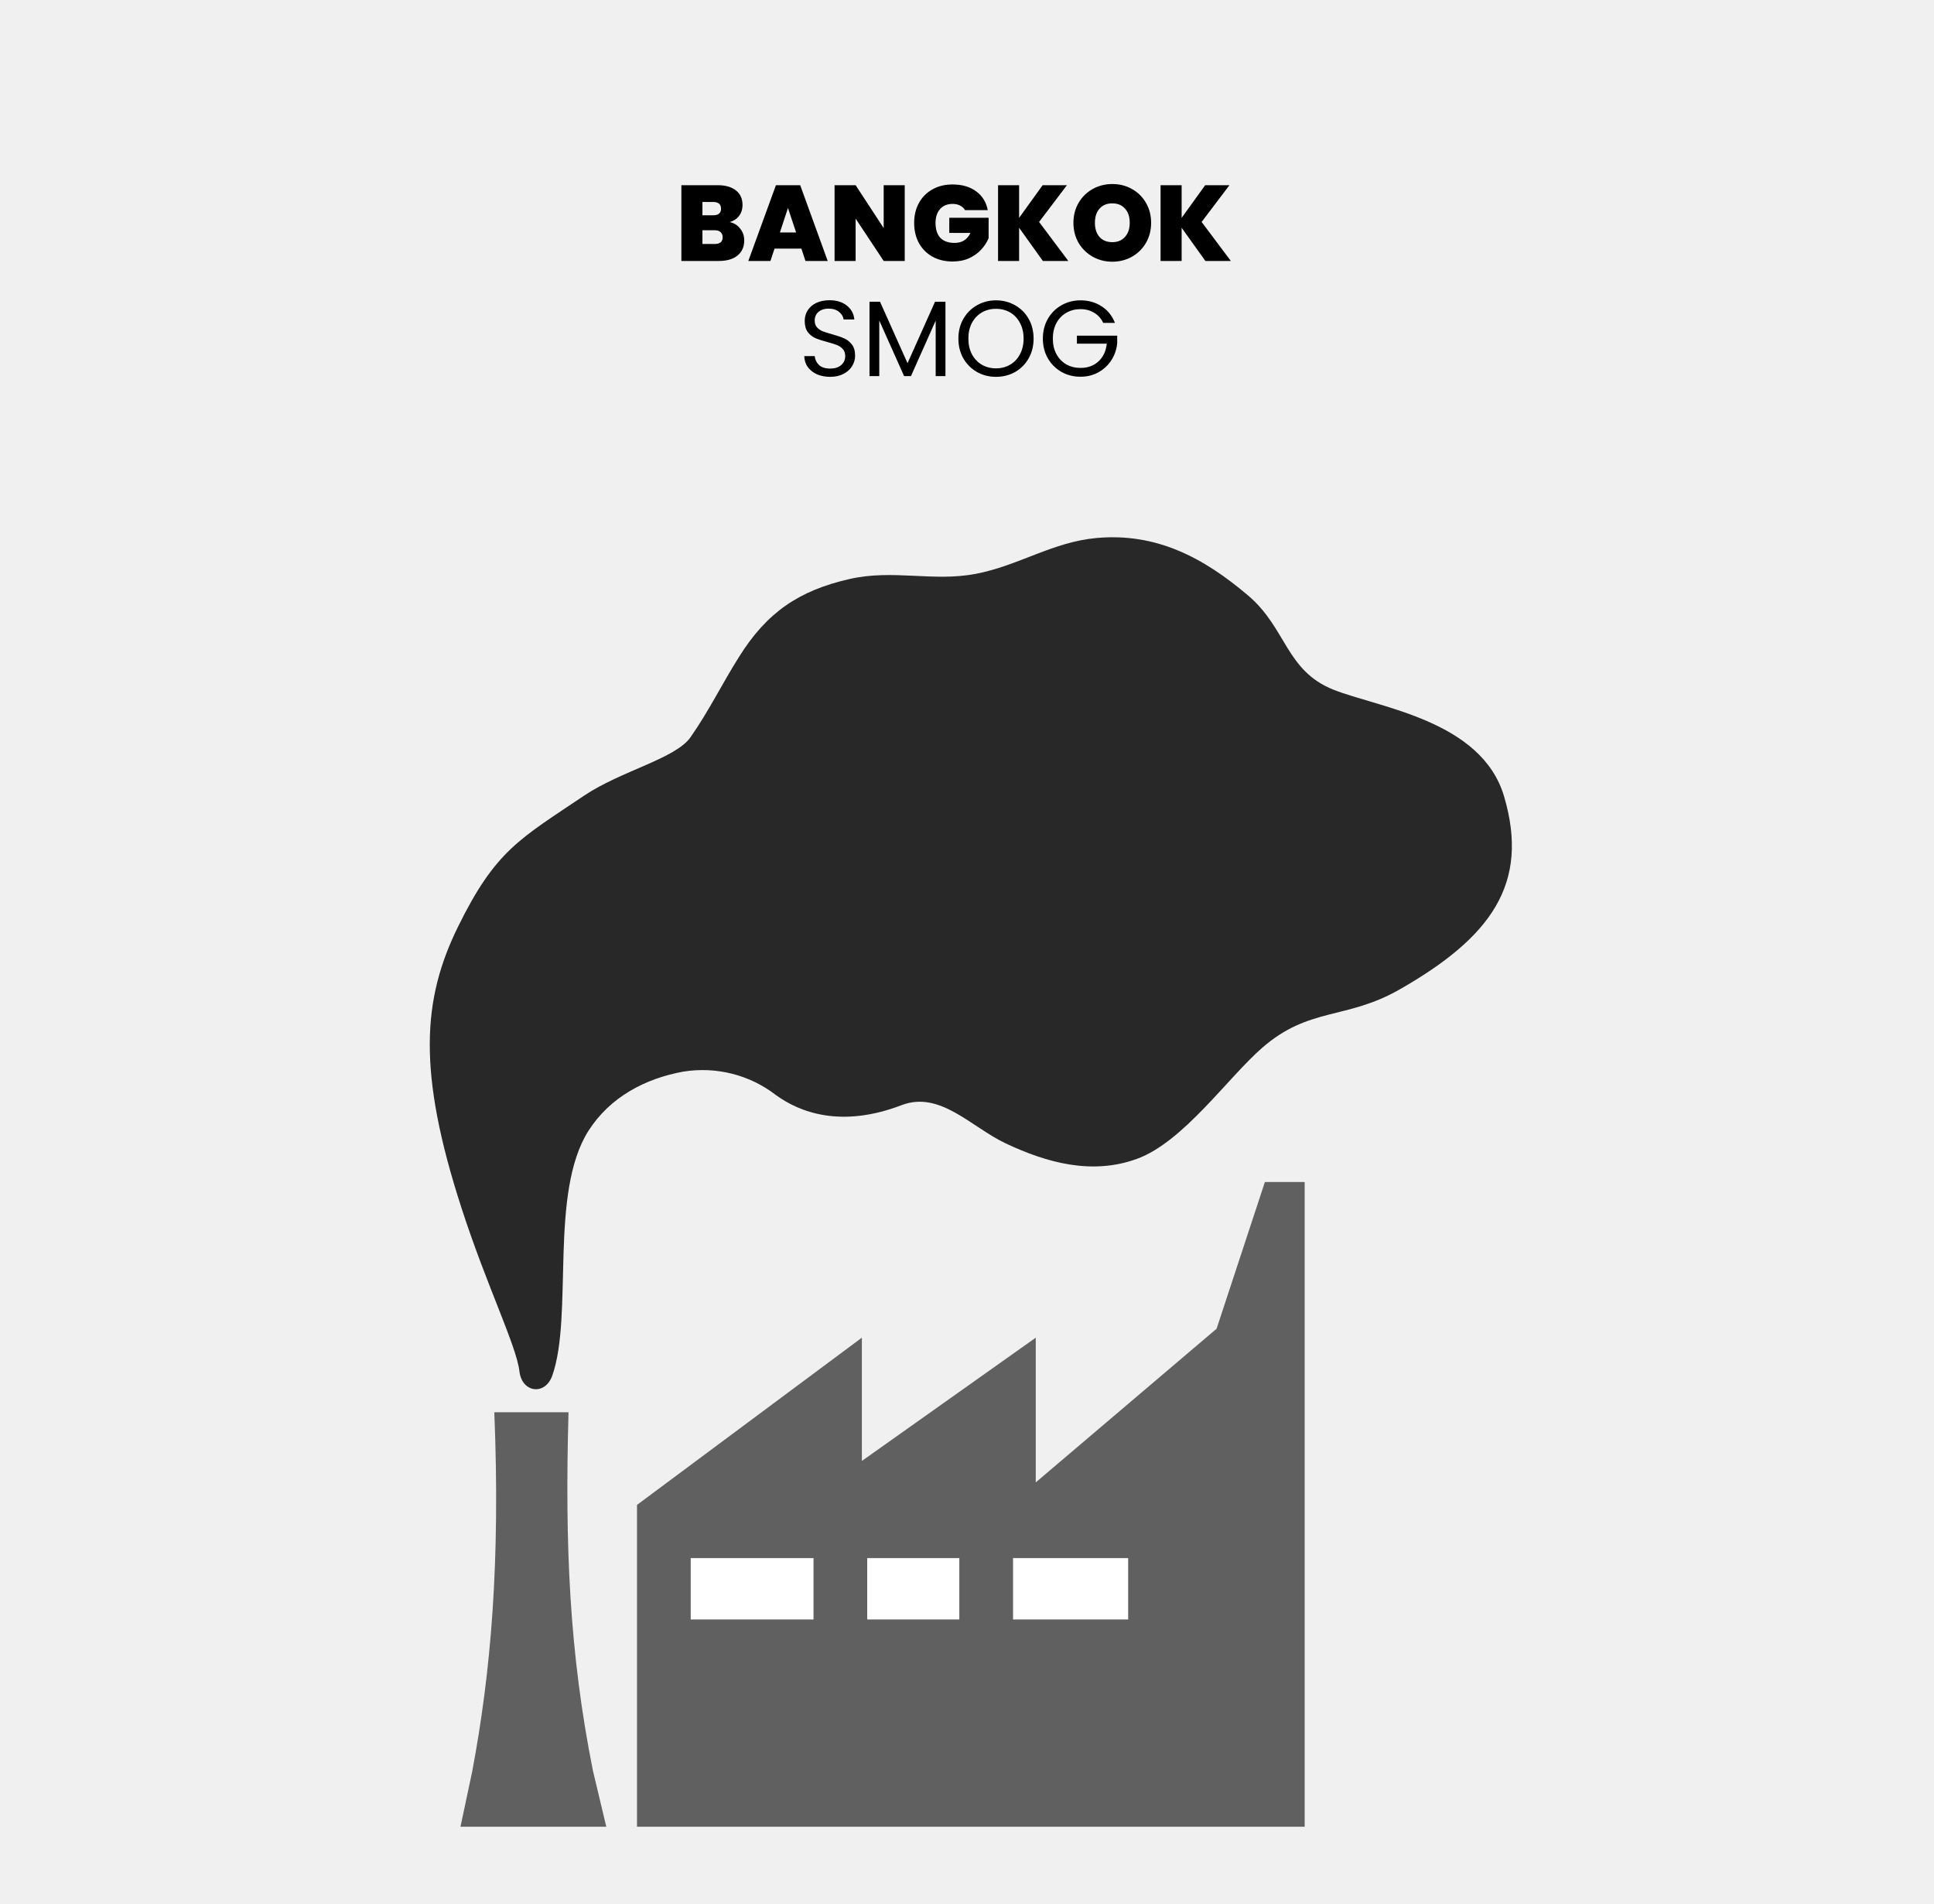
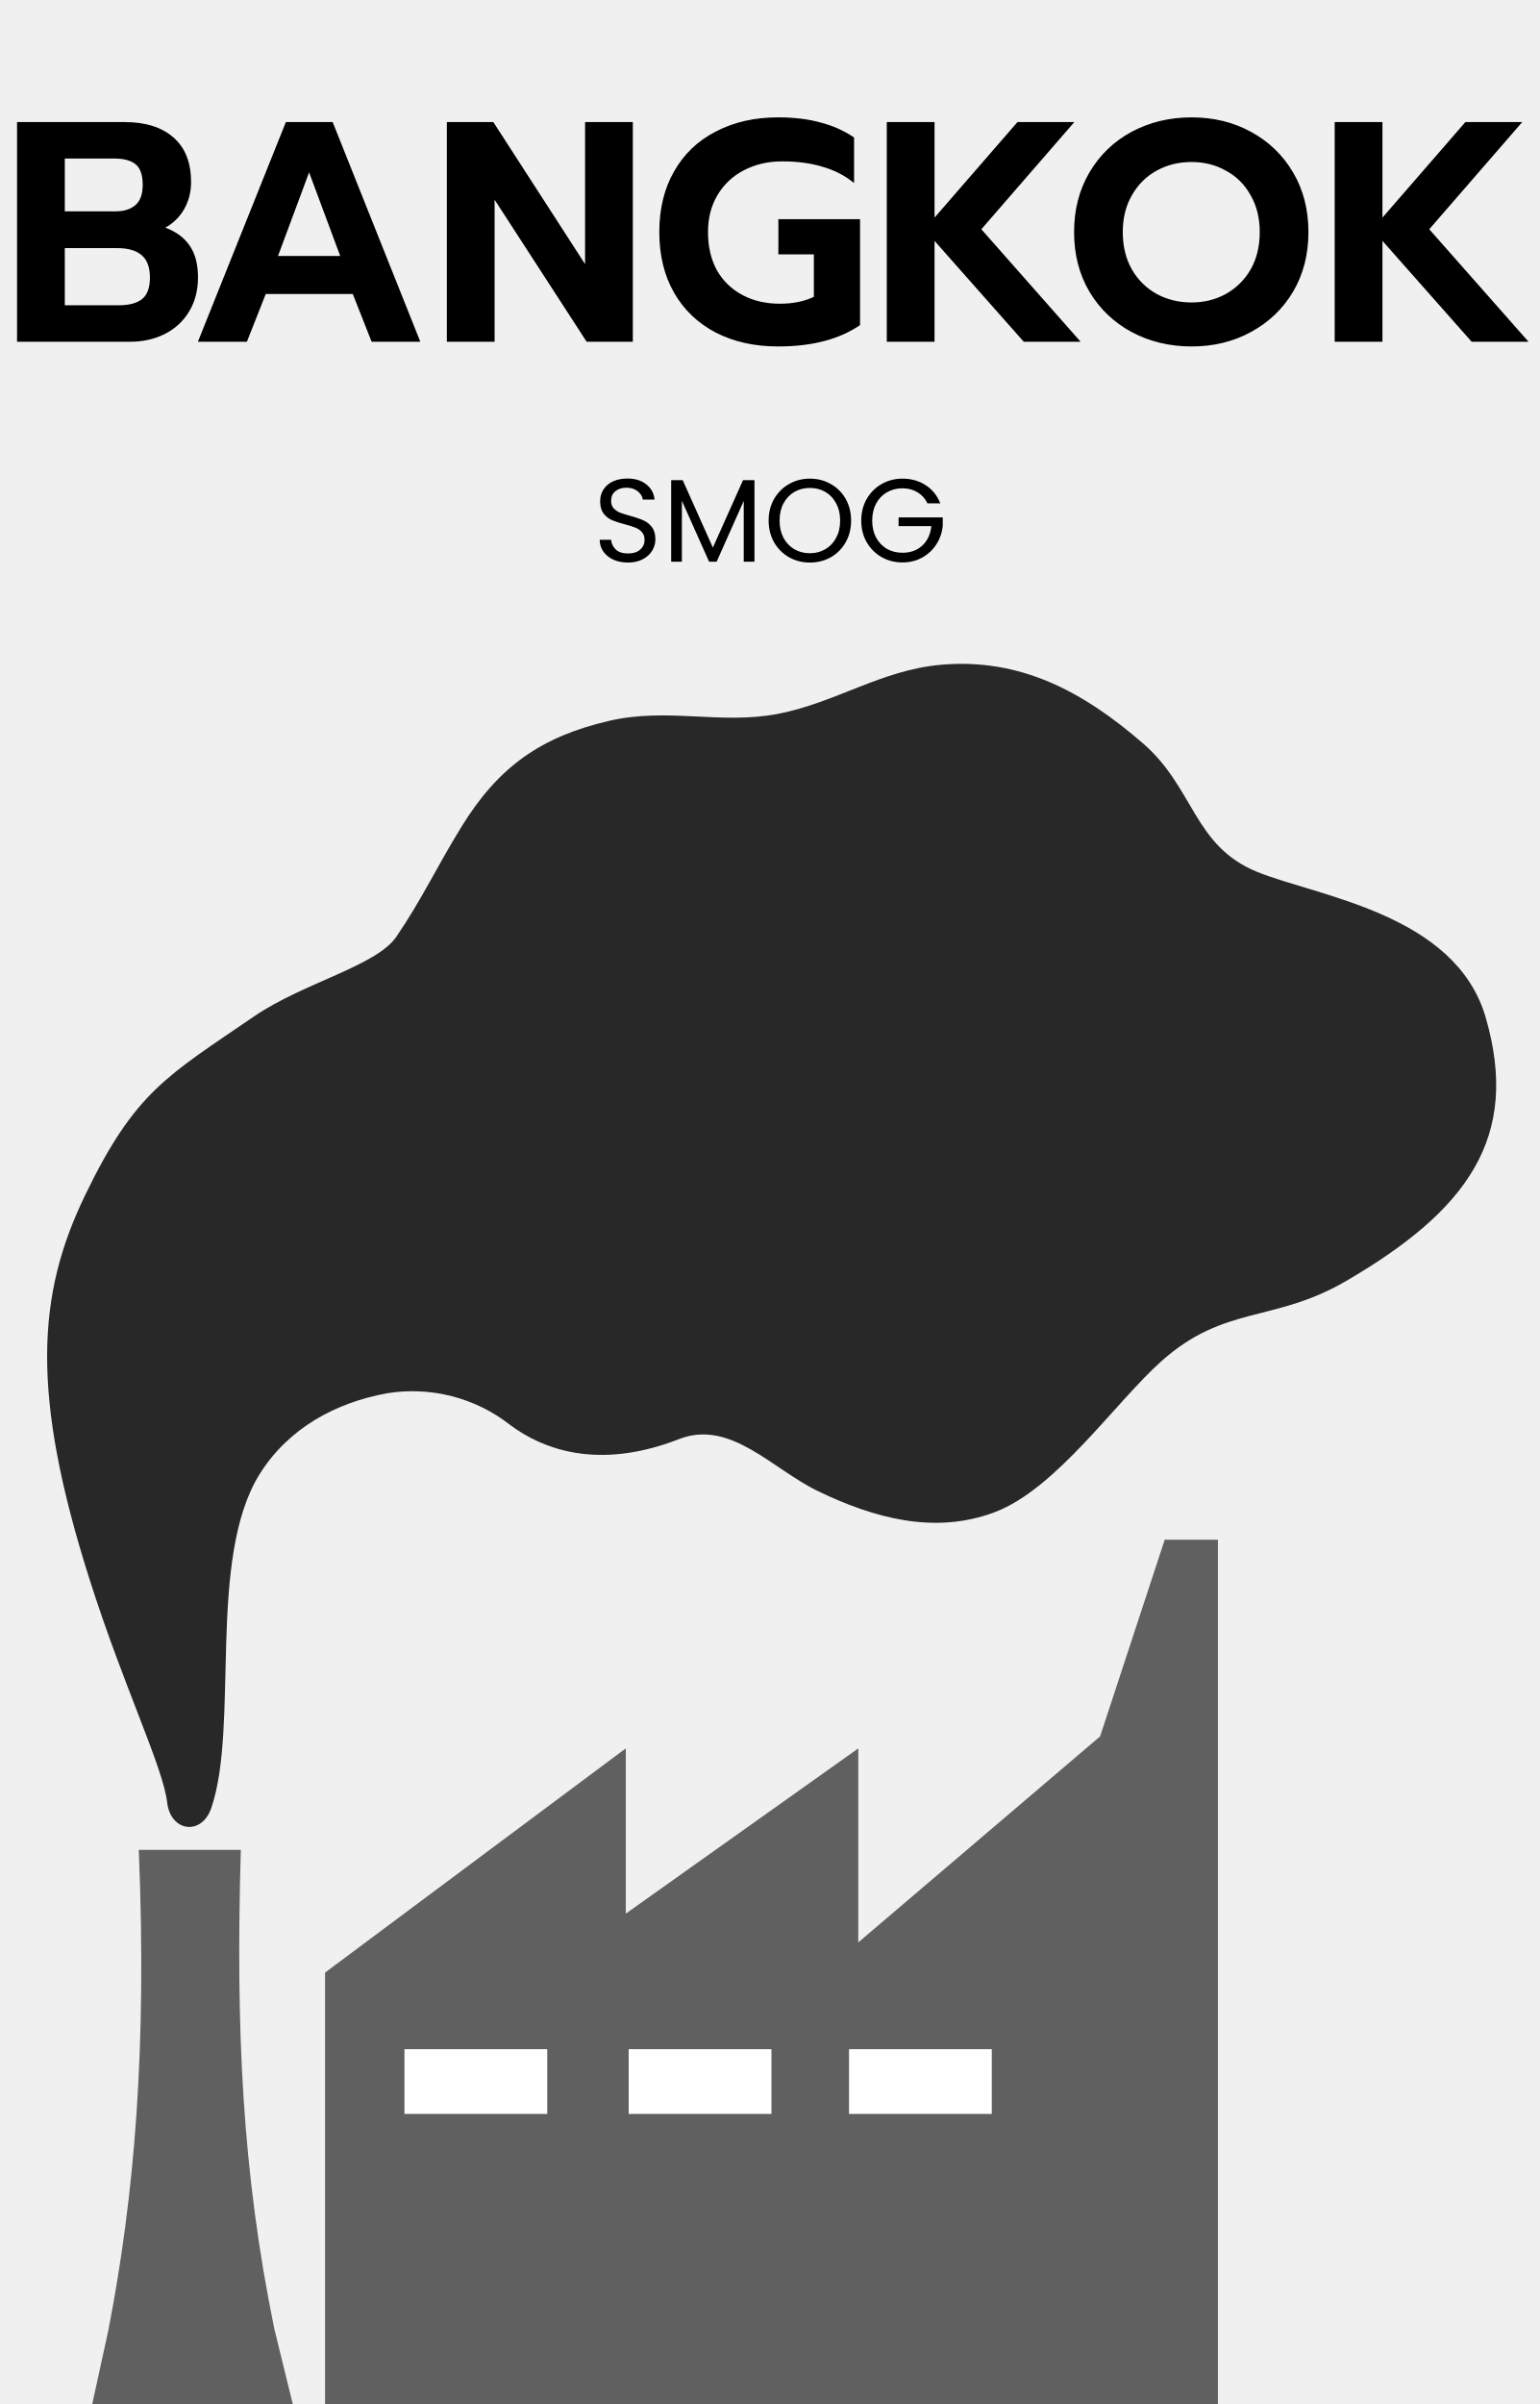
- <svg xmlns="http://www.w3.org/2000/svg" width="252" height="248" viewBox="0 0 252 248" fill="none">
-   <path d="M95.084 28.932C95.663 29.063 96.12 29.352 96.456 29.8C96.801 30.239 96.974 30.743 96.974 31.312C96.974 32.152 96.685 32.81 96.106 33.286C95.527 33.762 94.715 34 93.67 34H88.784V24.13H93.516C94.524 24.13 95.313 24.354 95.882 24.802C96.461 25.25 96.75 25.88 96.75 26.692C96.75 27.271 96.596 27.756 96.288 28.148C95.989 28.531 95.588 28.792 95.084 28.932ZM91.528 28.05H92.914C93.605 28.05 93.95 27.765 93.95 27.196C93.95 26.608 93.605 26.314 92.914 26.314H91.528V28.05ZM93.124 31.788C93.815 31.788 94.16 31.499 94.16 30.92C94.16 30.621 94.067 30.393 93.88 30.234C93.703 30.075 93.446 29.996 93.11 29.996H91.528V31.788H93.124ZM104.421 32.39H100.921L100.389 34H97.505L101.103 24.13H104.267L107.851 34H104.953L104.421 32.39ZM103.735 30.29L102.671 27.098L101.621 30.29H103.735ZM117.887 34H115.143L111.489 28.484V34H108.745V24.13H111.489L115.143 29.716V24.13H117.887V34ZM125.75 27.378C125.591 27.117 125.372 26.916 125.092 26.776C124.821 26.636 124.499 26.566 124.126 26.566C123.435 26.566 122.889 26.79 122.488 27.238C122.096 27.686 121.9 28.288 121.9 29.044C121.9 29.893 122.11 30.542 122.53 30.99C122.959 31.429 123.58 31.648 124.392 31.648C125.353 31.648 126.039 31.214 126.45 30.346H123.692V28.372H128.816V31.032C128.601 31.555 128.284 32.045 127.864 32.502C127.453 32.959 126.931 33.337 126.296 33.636C125.661 33.925 124.938 34.07 124.126 34.07C123.137 34.07 122.259 33.86 121.494 33.44C120.738 33.011 120.15 32.418 119.73 31.662C119.319 30.897 119.114 30.024 119.114 29.044C119.114 28.073 119.319 27.21 119.73 26.454C120.15 25.689 120.738 25.096 121.494 24.676C122.25 24.247 123.123 24.032 124.112 24.032C125.353 24.032 126.38 24.331 127.192 24.928C128.004 25.525 128.508 26.342 128.704 27.378H125.75ZM135.884 34L132.79 29.674V34H130.046V24.13H132.79V28.386L135.856 24.13H139.02L135.394 28.918L139.202 34H135.884ZM144.936 34.098C144.012 34.098 143.163 33.883 142.388 33.454C141.613 33.015 140.997 32.413 140.54 31.648C140.092 30.873 139.868 30.001 139.868 29.03C139.868 28.059 140.092 27.191 140.54 26.426C140.997 25.651 141.613 25.049 142.388 24.62C143.163 24.191 144.012 23.976 144.936 23.976C145.869 23.976 146.719 24.191 147.484 24.62C148.259 25.049 148.87 25.651 149.318 26.426C149.766 27.191 149.99 28.059 149.99 29.03C149.99 30.001 149.766 30.873 149.318 31.648C148.87 32.413 148.259 33.015 147.484 33.454C146.709 33.883 145.86 34.098 144.936 34.098ZM144.936 31.55C145.636 31.55 146.187 31.321 146.588 30.864C146.999 30.407 147.204 29.795 147.204 29.03C147.204 28.246 146.999 27.63 146.588 27.182C146.187 26.725 145.636 26.496 144.936 26.496C144.227 26.496 143.671 26.725 143.27 27.182C142.869 27.63 142.668 28.246 142.668 29.03C142.668 29.805 142.869 30.421 143.27 30.878C143.671 31.326 144.227 31.55 144.936 31.55ZM157.061 34L153.967 29.674V34H151.223V24.13H153.967V28.386L157.033 24.13H160.197L156.571 28.918L160.379 34H157.061Z" fill="black" />
-   <path d="M108.172 49.098C107.528 49.098 106.949 48.986 106.436 48.762C105.932 48.529 105.535 48.211 105.246 47.81C104.957 47.399 104.807 46.928 104.798 46.396H106.156C106.203 46.853 106.389 47.241 106.716 47.558C107.052 47.866 107.537 48.02 108.172 48.02C108.779 48.02 109.255 47.871 109.6 47.572C109.955 47.264 110.132 46.872 110.132 46.396C110.132 46.023 110.029 45.719 109.824 45.486C109.619 45.253 109.362 45.075 109.054 44.954C108.746 44.833 108.331 44.702 107.808 44.562C107.164 44.394 106.646 44.226 106.254 44.058C105.871 43.89 105.54 43.629 105.26 43.274C104.989 42.91 104.854 42.425 104.854 41.818C104.854 41.286 104.989 40.815 105.26 40.404C105.531 39.993 105.909 39.676 106.394 39.452C106.889 39.228 107.453 39.116 108.088 39.116C109.003 39.116 109.749 39.345 110.328 39.802C110.916 40.259 111.247 40.866 111.322 41.622H109.922C109.875 41.249 109.679 40.922 109.334 40.642C108.989 40.353 108.531 40.208 107.962 40.208C107.43 40.208 106.996 40.348 106.66 40.628C106.324 40.899 106.156 41.281 106.156 41.776C106.156 42.131 106.254 42.42 106.45 42.644C106.655 42.868 106.903 43.041 107.192 43.162C107.491 43.274 107.906 43.405 108.438 43.554C109.082 43.731 109.6 43.909 109.992 44.086C110.384 44.254 110.72 44.52 111 44.884C111.28 45.239 111.42 45.724 111.42 46.34C111.42 46.816 111.294 47.264 111.042 47.684C110.79 48.104 110.417 48.445 109.922 48.706C109.427 48.967 108.844 49.098 108.172 49.098ZM123.193 39.312V49H121.919V41.776L118.699 49H117.803L114.569 41.762V49H113.295V39.312H114.667L118.251 47.32L121.835 39.312H123.193ZM129.777 49.098C128.872 49.098 128.046 48.888 127.299 48.468C126.553 48.039 125.96 47.446 125.521 46.69C125.092 45.925 124.877 45.066 124.877 44.114C124.877 43.162 125.092 42.308 125.521 41.552C125.96 40.787 126.553 40.194 127.299 39.774C128.046 39.345 128.872 39.13 129.777 39.13C130.692 39.13 131.523 39.345 132.269 39.774C133.016 40.194 133.604 40.782 134.033 41.538C134.463 42.294 134.677 43.153 134.677 44.114C134.677 45.075 134.463 45.934 134.033 46.69C133.604 47.446 133.016 48.039 132.269 48.468C131.523 48.888 130.692 49.098 129.777 49.098ZM129.777 47.992C130.459 47.992 131.07 47.833 131.611 47.516C132.162 47.199 132.591 46.746 132.899 46.158C133.217 45.57 133.375 44.889 133.375 44.114C133.375 43.33 133.217 42.649 132.899 42.07C132.591 41.482 132.167 41.029 131.625 40.712C131.084 40.395 130.468 40.236 129.777 40.236C129.087 40.236 128.471 40.395 127.929 40.712C127.388 41.029 126.959 41.482 126.641 42.07C126.333 42.649 126.179 43.33 126.179 44.114C126.179 44.889 126.333 45.57 126.641 46.158C126.959 46.746 127.388 47.199 127.929 47.516C128.48 47.833 129.096 47.992 129.777 47.992ZM143.751 42.07C143.481 41.501 143.089 41.062 142.575 40.754C142.062 40.437 141.465 40.278 140.783 40.278C140.102 40.278 139.486 40.437 138.935 40.754C138.394 41.062 137.965 41.51 137.647 42.098C137.339 42.677 137.185 43.349 137.185 44.114C137.185 44.879 137.339 45.551 137.647 46.13C137.965 46.709 138.394 47.157 138.935 47.474C139.486 47.782 140.102 47.936 140.783 47.936C141.735 47.936 142.519 47.651 143.135 47.082C143.751 46.513 144.111 45.743 144.213 44.772H140.321V43.736H145.571V44.716C145.497 45.519 145.245 46.256 144.815 46.928C144.386 47.591 143.821 48.118 143.121 48.51C142.421 48.893 141.642 49.084 140.783 49.084C139.878 49.084 139.052 48.874 138.305 48.454C137.559 48.025 136.966 47.432 136.527 46.676C136.098 45.92 135.883 45.066 135.883 44.114C135.883 43.162 136.098 42.308 136.527 41.552C136.966 40.787 137.559 40.194 138.305 39.774C139.052 39.345 139.878 39.13 140.783 39.13C141.819 39.13 142.734 39.387 143.527 39.9C144.33 40.413 144.913 41.137 145.277 42.07H143.751Z" fill="black" />
-   <path d="M117.49 143.984C122.488 142.082 126.525 146.829 131.024 148.962C136.417 151.51 142.318 153.126 148.172 150.974C154.205 148.758 159.955 140.448 164.454 136.523C170.6 131.168 175.362 132.904 182.336 128.933C194.241 122.146 199.352 115.175 195.982 103.762C193.046 93.826 179.653 92.21 173.743 89.856C167.541 87.381 167.635 81.85 162.647 77.602C156.812 72.644 150.685 69.393 142.883 70.095C137.151 70.612 132.709 73.706 127.137 74.767C121.566 75.829 116.389 74.14 110.677 75.442C104.088 76.947 99.91 79.791 96.286 85.599C93.962 89.292 92.447 92.506 89.962 96.07C88.004 98.84 80.936 100.437 76.155 103.632C67.685 109.33 64.57 110.789 59.666 120.77C55.055 130.17 54.339 139.552 60.156 157.457C63.45 167.614 67.299 175.333 67.685 178.694C68.024 181.465 71.035 181.862 71.967 179.212C74.725 171.354 71.534 155.453 76.673 147.336C79.496 142.913 84.099 140.513 89.049 139.617C91.161 139.277 93.322 139.373 95.394 139.897C97.467 140.422 99.405 141.364 101.086 142.664C104.126 144.871 109.51 147.041 117.49 143.984Z" fill="#282828" />
-   <path d="M61.531 230.787C63.978 217.794 65.197 203.499 64.409 184H74.078C73.592 201.481 74.197 215.342 77.259 230.702L79 238H60L61.531 230.787Z" fill="#606060" />
-   <path d="M170 154V238H83V196.071L112.302 174.283V190.344L134.959 174.283V193.137L158.521 173.117L164.816 154H170Z" fill="#606060" />
-   <path d="M106 203H90V211H106V203Z" fill="white" />
-   <path d="M125 203H113V211H125V203Z" fill="white" />
-   <path d="M147 203H132V211H147V203Z" fill="white" />
+ <svg xmlns="http://www.w3.org/2000/svg" width="392" height="612" viewBox="0 0 392 612" fill="none">
+   <path d="M159.94 143.21C158.56 143.21 157.32 142.97 156.22 142.49C155.14 141.99 154.29 141.31 153.67 140.45C153.05 139.57 152.73 138.56 152.71 137.42H155.62C155.72 138.4 156.12 139.23 156.82 139.91C157.54 140.57 158.58 140.9 159.94 140.9C161.24 140.9 162.26 140.58 163 139.94C163.76 139.28 164.14 138.44 164.14 137.42C164.14 136.62 163.92 135.97 163.48 135.47C163.04 134.97 162.49 134.59 161.83 134.33C161.17 134.07 160.28 133.79 159.16 133.49C157.78 133.13 156.67 132.77 155.83 132.41C155.01 132.05 154.3 131.49 153.7 130.73C153.12 129.95 152.83 128.91 152.83 127.61C152.83 126.47 153.12 125.46 153.7 124.58C154.28 123.7 155.09 123.02 156.13 122.54C157.19 122.06 158.4 121.82 159.76 121.82C161.72 121.82 163.32 122.31 164.56 123.29C165.82 124.27 166.53 125.57 166.69 127.19H163.69C163.59 126.39 163.17 125.69 162.43 125.09C161.69 124.47 160.71 124.16 159.49 124.16C158.35 124.16 157.42 124.46 156.7 125.06C155.98 125.64 155.62 126.46 155.62 127.52C155.62 128.28 155.83 128.9 156.25 129.38C156.69 129.86 157.22 130.23 157.84 130.49C158.48 130.73 159.37 131.01 160.51 131.33C161.89 131.71 163 132.09 163.84 132.47C164.68 132.83 165.4 133.4 166 134.18C166.6 134.94 166.9 135.98 166.9 137.3C166.9 138.32 166.63 139.28 166.09 140.18C165.55 141.08 164.75 141.81 163.69 142.37C162.63 142.93 161.38 143.21 159.94 143.21ZM192.127 122.24V143H189.397V127.52L182.497 143H180.577L173.647 127.49V143H170.917V122.24H173.857L181.537 139.4L189.217 122.24H192.127ZM206.237 143.21C204.297 143.21 202.527 142.76 200.927 141.86C199.327 140.94 198.057 139.67 197.117 138.05C196.197 136.41 195.737 134.57 195.737 132.53C195.737 130.49 196.197 128.66 197.117 127.04C198.057 125.4 199.327 124.13 200.927 123.23C202.527 122.31 204.297 121.85 206.237 121.85C208.197 121.85 209.977 122.31 211.577 123.23C213.177 124.13 214.437 125.39 215.357 127.01C216.277 128.63 216.737 130.47 216.737 132.53C216.737 134.59 216.277 136.43 215.357 138.05C214.437 139.67 213.177 140.94 211.577 141.86C209.977 142.76 208.197 143.21 206.237 143.21ZM206.237 140.84C207.697 140.84 209.007 140.5 210.167 139.82C211.347 139.14 212.267 138.17 212.927 136.91C213.607 135.65 213.947 134.19 213.947 132.53C213.947 130.85 213.607 129.39 212.927 128.15C212.267 126.89 211.357 125.92 210.197 125.24C209.037 124.56 207.717 124.22 206.237 124.22C204.757 124.22 203.437 124.56 202.277 125.24C201.117 125.92 200.197 126.89 199.517 128.15C198.857 129.39 198.527 130.85 198.527 132.53C198.527 134.19 198.857 135.65 199.517 136.91C200.197 138.17 201.117 139.14 202.277 139.82C203.457 140.5 204.777 140.84 206.237 140.84ZM236.181 128.15C235.601 126.93 234.761 125.99 233.661 125.33C232.561 124.65 231.281 124.31 229.821 124.31C228.361 124.31 227.041 124.65 225.861 125.33C224.701 125.99 223.781 126.95 223.101 128.21C222.441 129.45 222.111 130.89 222.111 132.53C222.111 134.17 222.441 135.61 223.101 136.85C223.781 138.09 224.701 139.05 225.861 139.73C227.041 140.39 228.361 140.72 229.821 140.72C231.861 140.72 233.541 140.11 234.861 138.89C236.181 137.67 236.951 136.02 237.171 133.94H228.831V131.72H240.081V133.82C239.921 135.54 239.381 137.12 238.461 138.56C237.541 139.98 236.331 141.11 234.831 141.95C233.331 142.77 231.661 143.18 229.821 143.18C227.881 143.18 226.111 142.73 224.511 141.83C222.911 140.91 221.641 139.64 220.701 138.02C219.781 136.4 219.321 134.57 219.321 132.53C219.321 130.49 219.781 128.66 220.701 127.04C221.641 125.4 222.911 124.13 224.511 123.23C226.111 122.31 227.881 121.85 229.821 121.85C232.041 121.85 234.001 122.4 235.701 123.5C237.421 124.6 238.671 126.15 239.451 128.15H236.181Z" fill="black" />
+   <path d="M4.34 31.08H31.78C37.06 31.08 41.193 32.387 44.18 35C47.166 37.613 48.66 41.4 48.66 46.36C48.66 48.867 48.073 51.16 46.9 53.24C45.726 55.267 44.126 56.84 42.1 57.96C44.873 58.973 46.953 60.52 48.34 62.6C49.726 64.627 50.42 67.293 50.42 70.6C50.42 73.96 49.646 76.893 48.1 79.4C46.606 81.853 44.526 83.747 41.86 85.08C39.246 86.36 36.34 87 33.14 87H4.34V31.08ZM29.46 53.8C31.593 53.8 33.273 53.267 34.5 52.2C35.726 51.133 36.34 49.427 36.34 47.08C36.34 44.52 35.726 42.76 34.5 41.8C33.326 40.84 31.513 40.36 29.06 40.36H16.5V53.8H29.46ZM30.18 77.72C32.793 77.72 34.766 77.213 36.1 76.2C37.486 75.133 38.18 73.293 38.18 70.68C38.18 68.013 37.46 66.093 36.02 64.92C34.633 63.747 32.553 63.16 29.78 63.16H16.5V77.72H30.18ZM72.796 31.08H84.716L107.036 87H94.636L89.836 74.84H67.676L62.876 87H50.396L72.796 31.08ZM86.636 65.16L78.716 43.88L70.796 65.16H86.636ZM113.793 31.08H125.633L148.993 67.24V31.08H161.153V87H149.393L125.953 50.84V87H113.793V31.08ZM198.136 88.2C192.163 88.2 186.883 87.027 182.296 84.68C177.709 82.28 174.163 78.893 171.656 74.52C169.149 70.147 167.896 65 167.896 59.08C167.896 53.16 169.149 48.013 171.656 43.64C174.163 39.213 177.709 35.827 182.296 33.48C186.883 31.08 192.163 29.88 198.136 29.88C202.189 29.88 205.763 30.307 208.856 31.16C212.003 31.96 214.883 33.24 217.496 35V46.6C215.149 44.68 212.456 43.293 209.416 42.44C206.429 41.533 203.016 41.08 199.176 41.08C195.603 41.08 192.376 41.827 189.496 43.32C186.669 44.76 184.429 46.84 182.776 49.56C181.123 52.28 180.296 55.453 180.296 59.08C180.296 62.76 181.043 65.987 182.536 68.76C184.083 71.48 186.243 73.587 189.016 75.08C191.789 76.573 194.989 77.32 198.616 77.32C201.923 77.32 204.803 76.733 207.256 75.56V64.76H198.216V55.8H219.016V82.76C213.736 86.387 206.776 88.2 198.136 88.2ZM225.824 31.08H237.984V55.4L259.104 31.08H273.584L249.904 58.36L275.184 87H260.704L237.984 61.32V87H225.824V31.08ZM303.441 88.2C297.841 88.2 292.748 86.973 288.161 84.52C283.628 82.067 280.054 78.653 277.441 74.28C274.828 69.853 273.521 64.787 273.521 59.08C273.521 53.373 274.828 48.307 277.441 43.88C280.054 39.453 283.628 36.013 288.161 33.56C292.748 31.107 297.841 29.88 303.441 29.88C309.041 29.88 314.081 31.107 318.561 33.56C323.094 36.013 326.668 39.453 329.281 43.88C331.894 48.307 333.201 53.373 333.201 59.08C333.201 64.787 331.894 69.853 329.281 74.28C326.668 78.653 323.094 82.067 318.561 84.52C314.081 86.973 309.041 88.2 303.441 88.2ZM303.441 77C306.641 77 309.548 76.28 312.161 74.84C314.828 73.347 316.934 71.267 318.481 68.6C320.028 65.88 320.801 62.707 320.801 59.08C320.801 55.507 320.028 52.387 318.481 49.72C316.988 47 314.908 44.92 312.241 43.48C309.628 41.987 306.694 41.24 303.441 41.24C300.134 41.24 297.148 41.987 294.481 43.48C291.868 44.92 289.788 47 288.241 49.72C286.694 52.387 285.921 55.507 285.921 59.08C285.921 62.707 286.694 65.88 288.241 68.6C289.788 71.267 291.894 73.347 294.561 74.84C297.228 76.28 300.188 77 303.441 77ZM339.887 31.08H352.047V55.4L373.167 31.08H387.647L363.967 58.36L389.247 87H374.767L352.047 61.32V87H339.887V31.08Z" fill="black" />
+   <path d="M172.929 366.352C186.008 361.278 196.575 373.939 208.349 379.629C222.462 386.427 237.906 390.737 253.227 384.998C269.015 379.086 284.065 356.918 295.839 346.45C311.923 332.164 324.386 336.794 342.638 326.203C373.796 308.099 387.171 289.503 378.353 259.059C370.668 232.556 335.618 228.245 320.15 221.964C303.918 215.363 304.164 200.609 291.109 189.279C275.838 176.052 259.803 167.382 239.384 169.254C224.384 170.633 212.758 178.885 198.176 181.717C183.594 184.55 170.047 180.042 155.096 183.515C137.854 187.53 126.918 195.116 117.435 210.61C111.351 220.462 107.385 229.033 100.883 238.541C95.76 245.93 77.261 250.191 64.749 258.714C42.581 273.911 34.428 277.803 21.595 304.429C9.526 329.504 7.654 354.529 22.876 402.289C31.497 429.383 41.571 449.975 42.581 458.941C43.468 466.33 51.349 467.389 53.788 460.32C61.005 439.359 52.655 396.944 66.104 375.293C73.493 363.495 85.538 357.091 98.494 354.702C104.021 353.796 109.677 354.051 115.101 355.45C120.525 356.849 125.598 359.362 129.997 362.83C137.953 368.717 152.042 374.505 172.929 366.352Z" fill="#282828" />
+   <path d="M27.606 593.158C34.182 559.216 37.458 521.875 35.34 470.938H61.326C60.02 516.604 61.646 552.811 69.873 592.935L74.553 612H23.492L27.606 593.158Z" fill="#606060" />
+   <path d="M310.148 391.969V611.999H82.777V502.169L159.356 445.098V487.168L218.569 445.098V494.484L280.147 442.044L296.601 391.969H310.148Z" fill="#606060" />
+   <path d="M139.356 521.672H103V538.15H139.356V521.672Z" fill="white" />
+   <path d="M196.453 521.672H160.098V538.15H196.453V521.672Z" fill="white" />
+   <path d="M252.563 521.672H216.207V538.15H252.563V521.672Z" fill="white" />
</svg>
